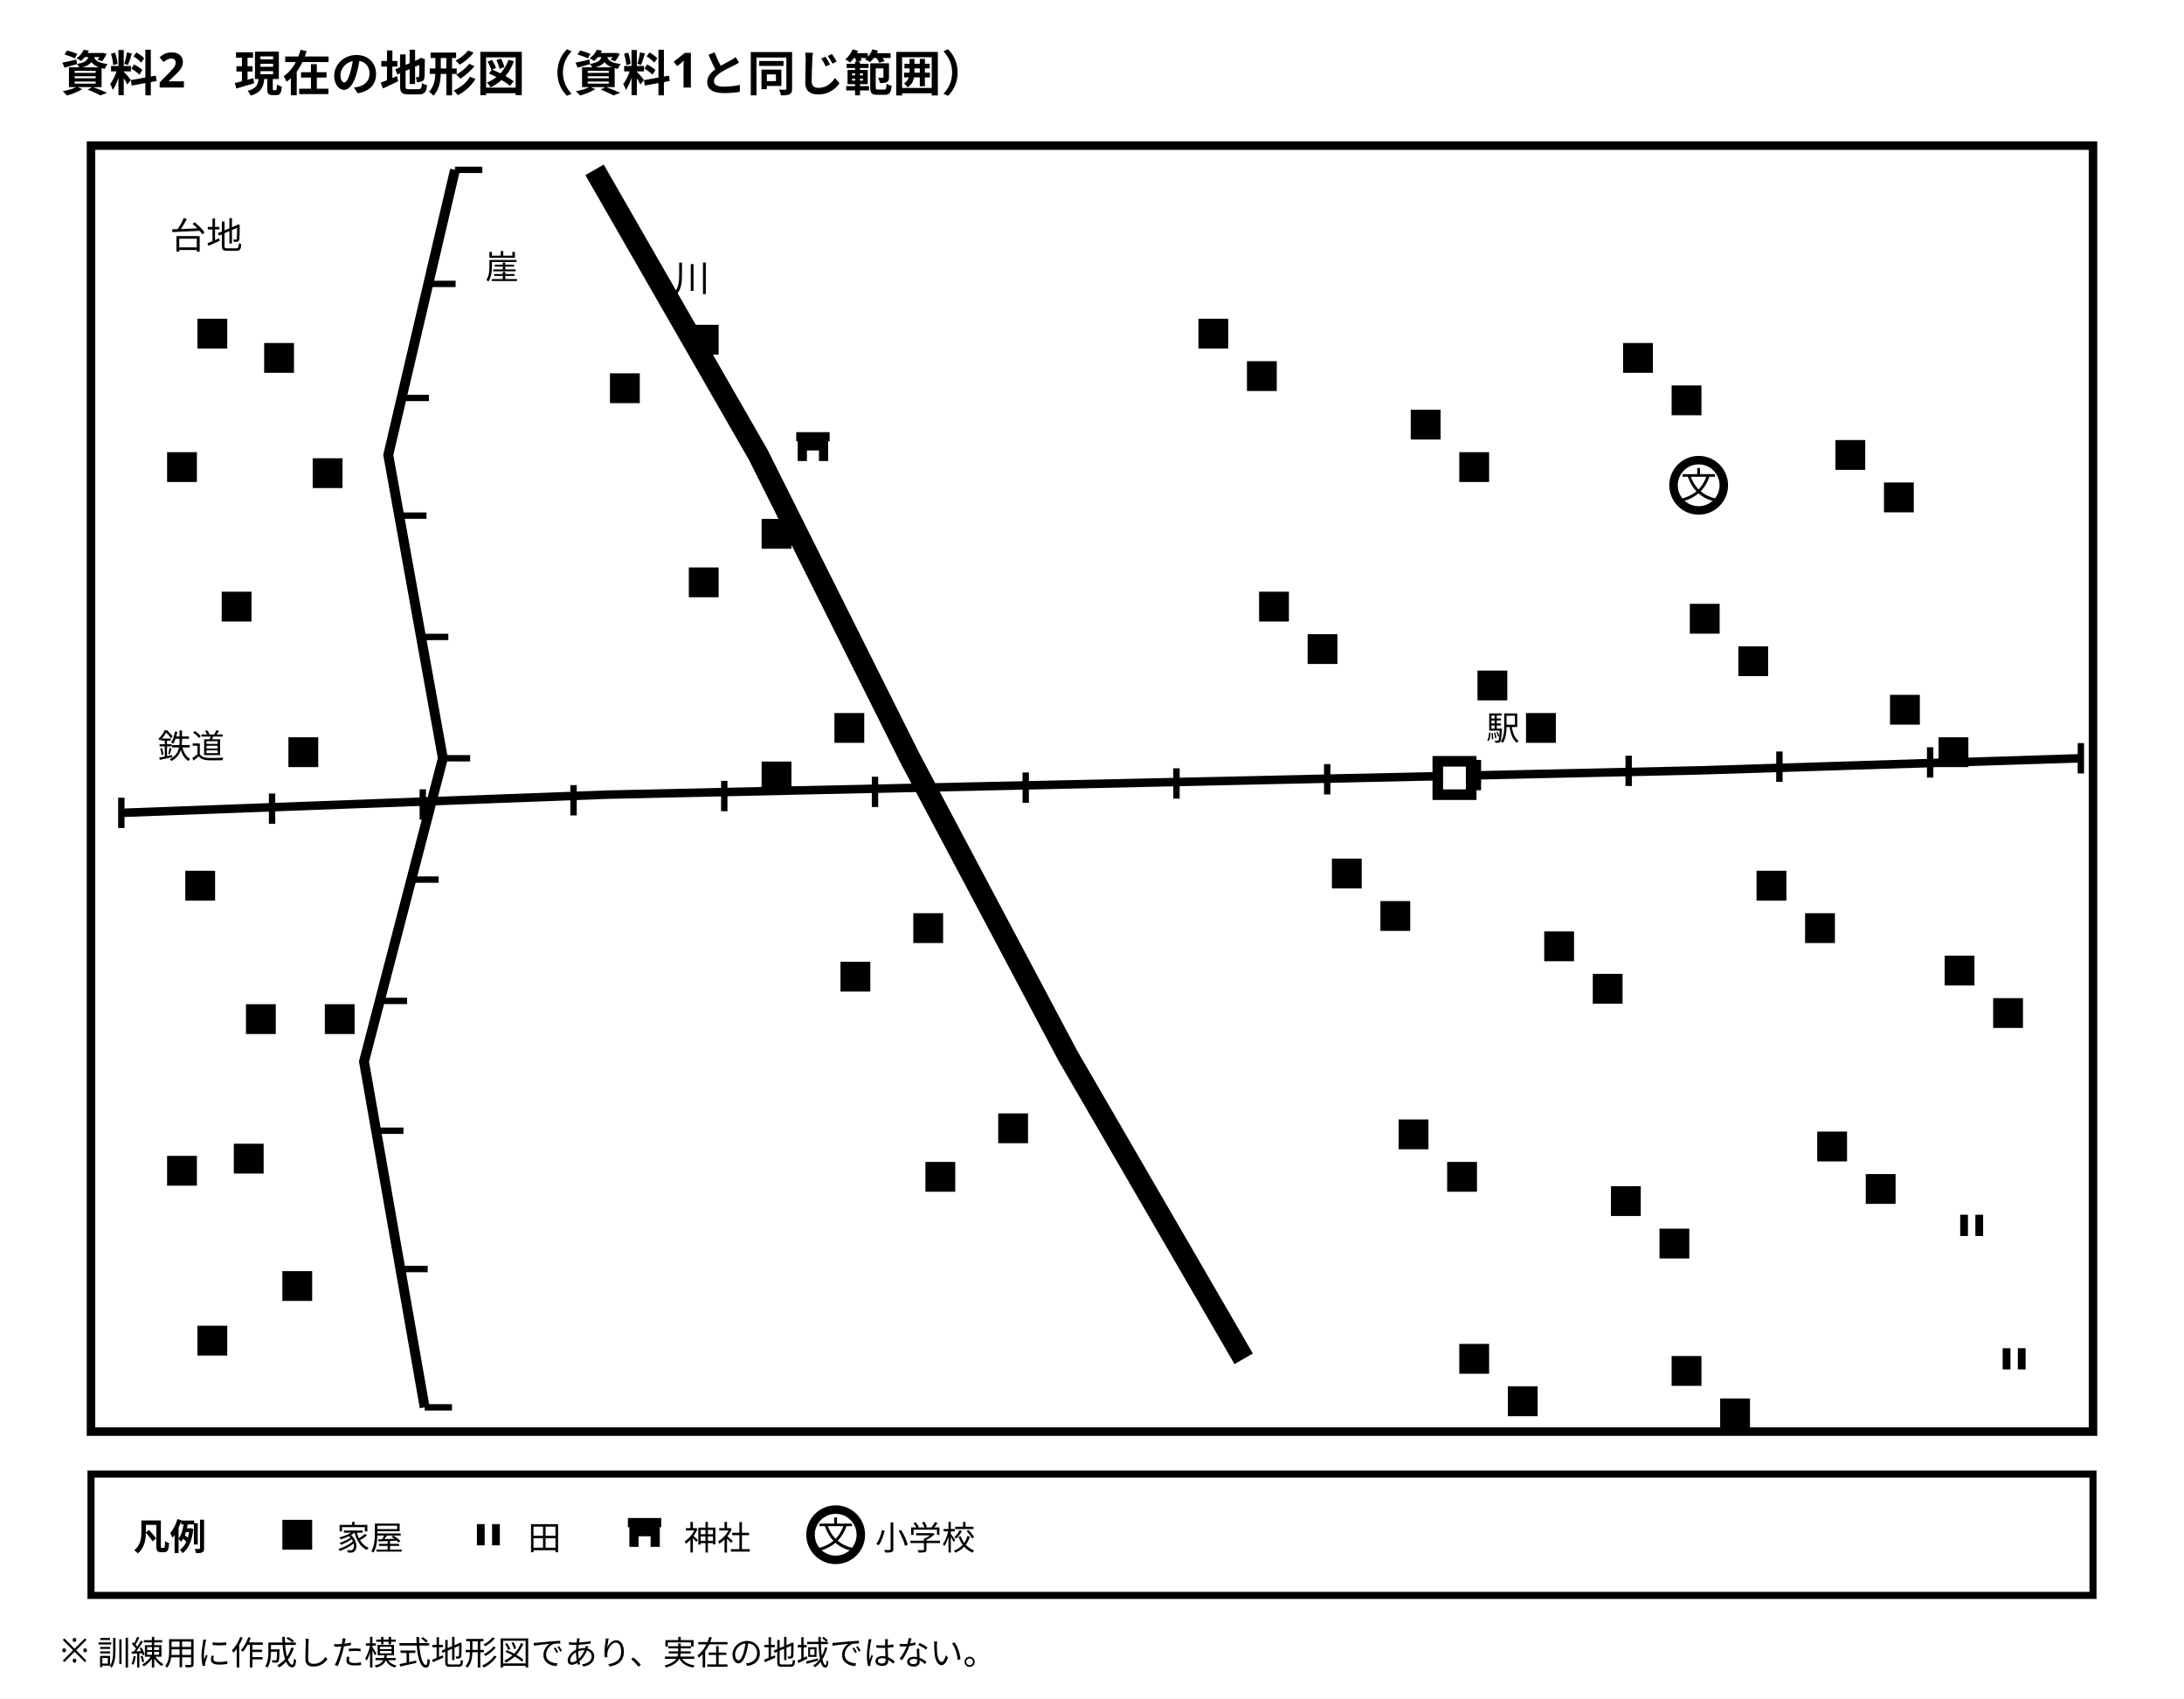
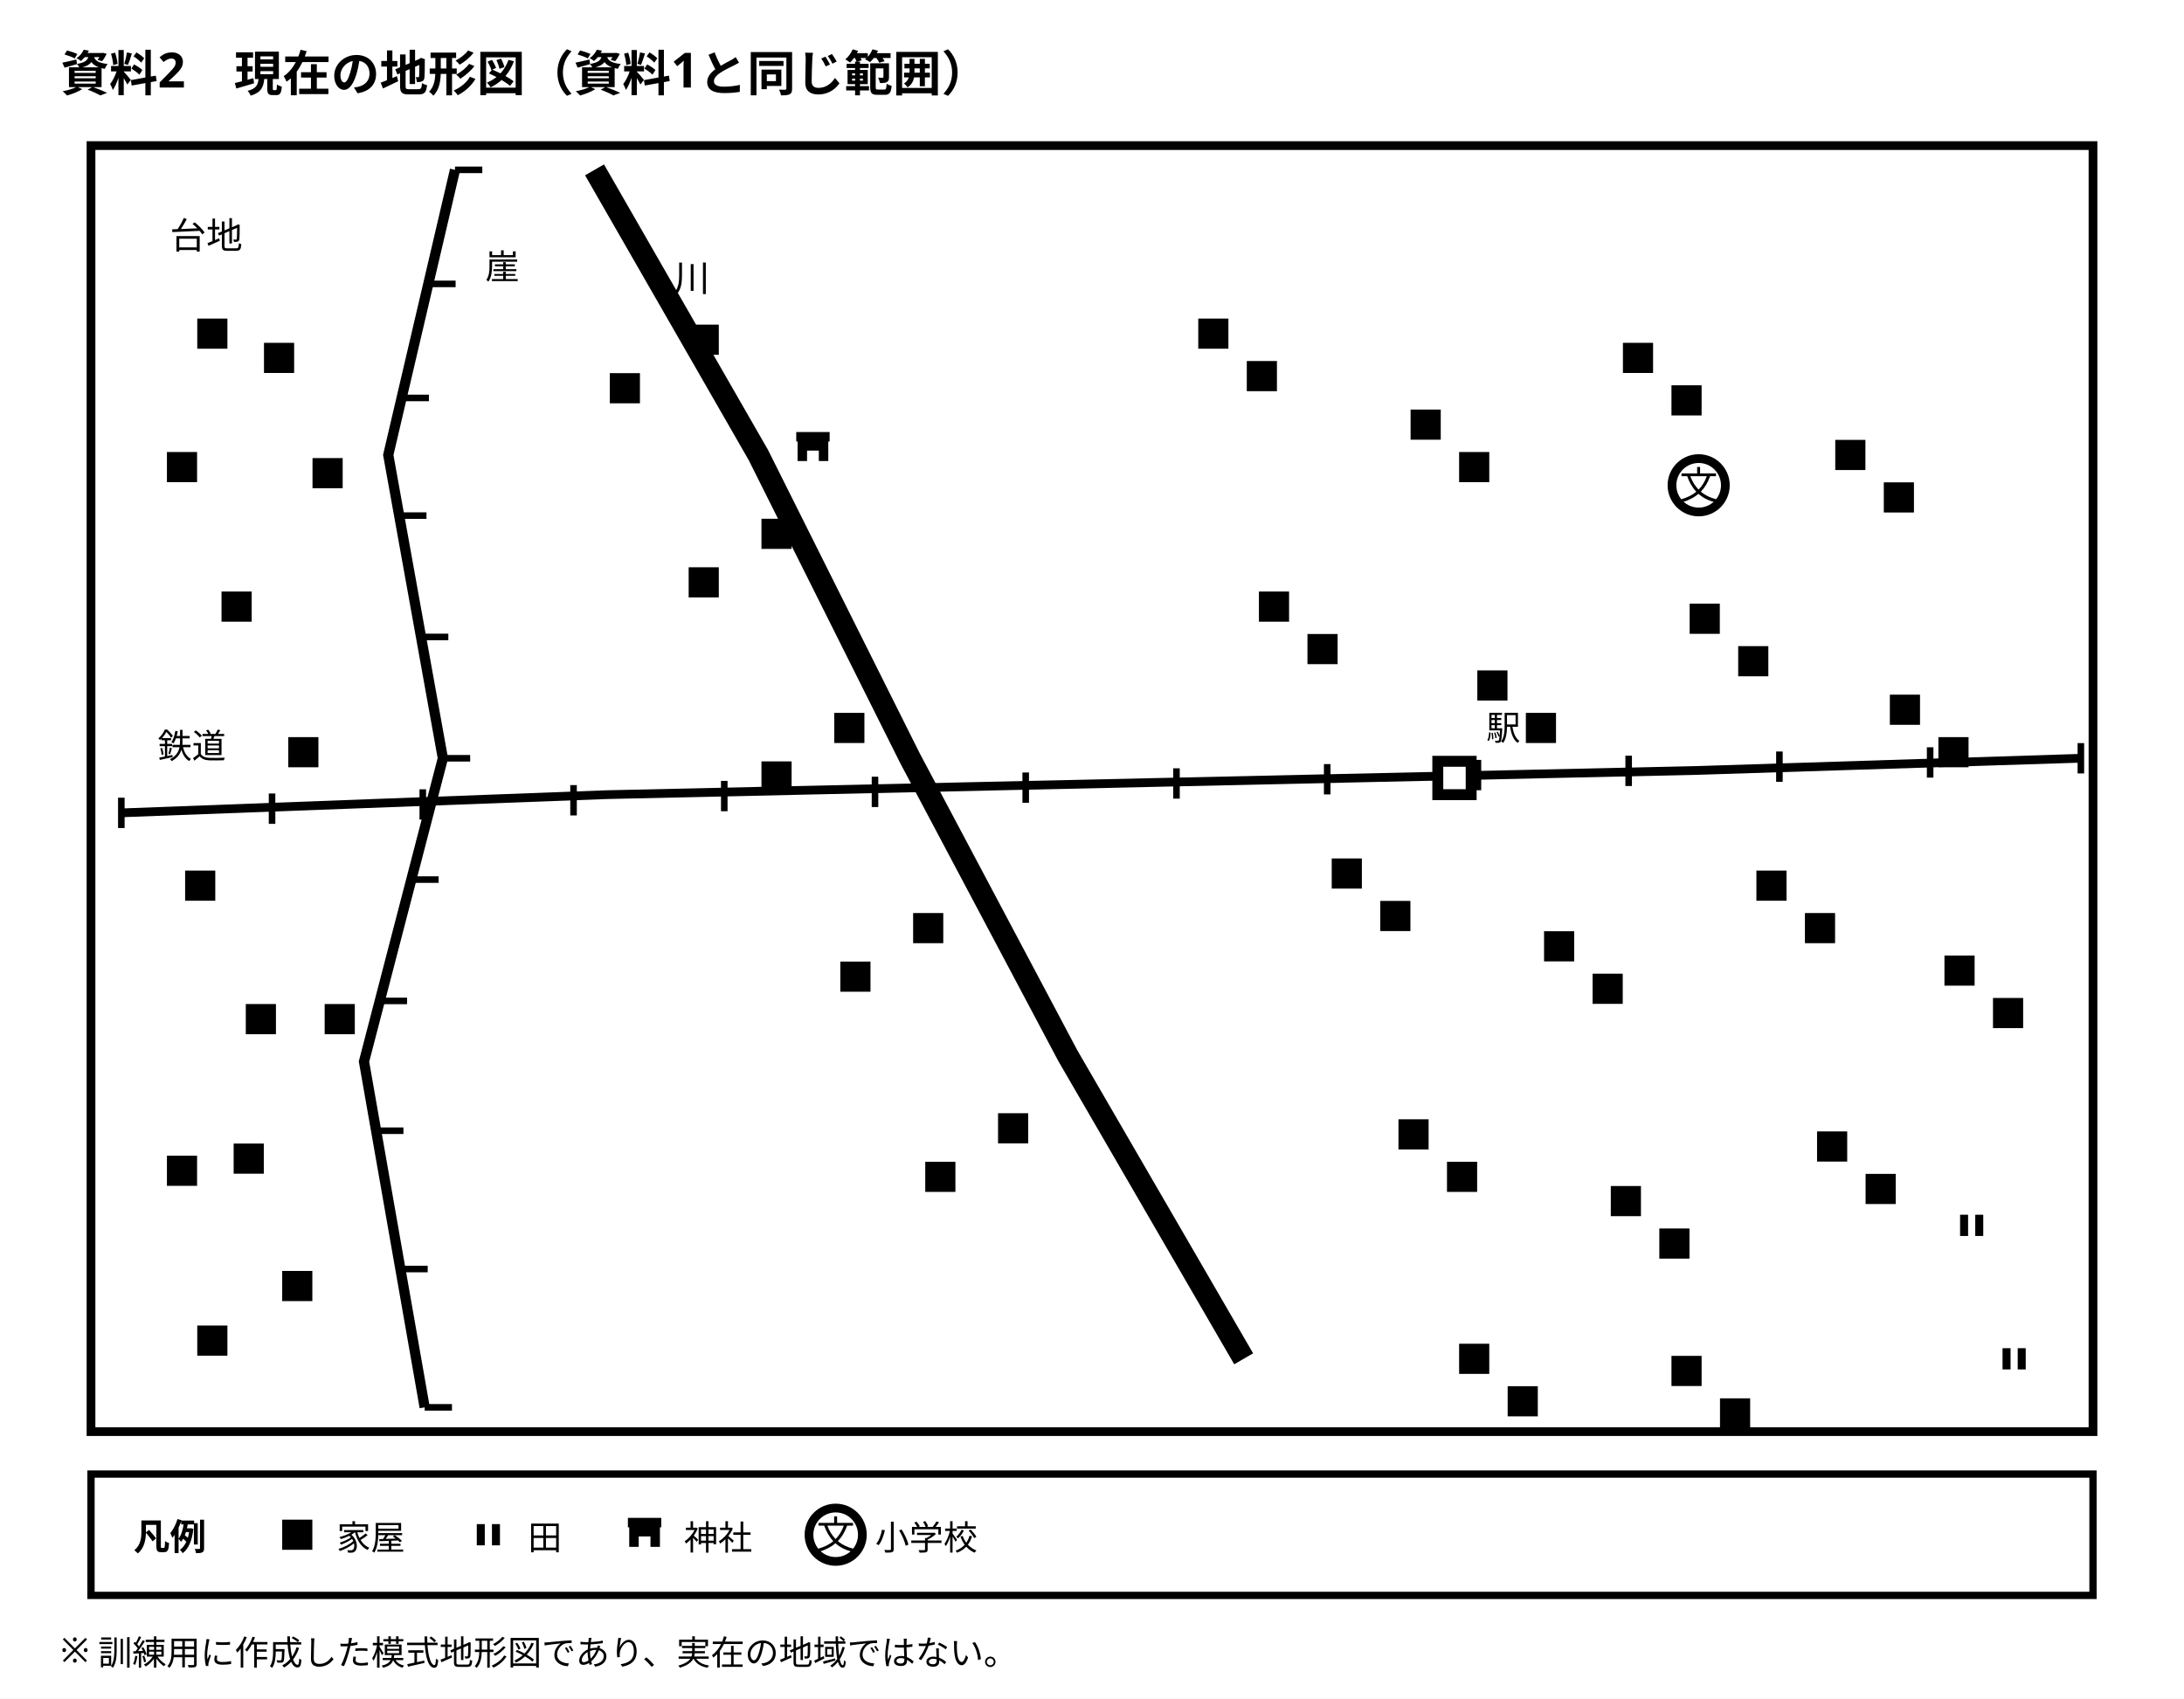
<svg xmlns="http://www.w3.org/2000/svg" viewBox="0 0 720 560" width="720" height="560" role="img" aria-label="現在の模式地形図">
  <defs>
    <pattern id="pDiag" width="8" height="8" patternUnits="userSpaceOnUse">
      <rect width="8" height="8" fill="#fff" />
-       <path d="M0 8 L8 0" stroke="#000" stroke-width="3.26" />
+       <path d="M0 8 L8 0" stroke="#000" stroke-width="3.36" />
    </pattern>
    <pattern id="pDiag2" width="8" height="8" patternUnits="userSpaceOnUse">
      <rect width="8" height="8" fill="#fff" />
-       <path d="M0 0 L8 8" stroke="#000" stroke-width="3.26" />
+       <path d="M0 0 L8 8" stroke="#000" stroke-width="3.36" />
    </pattern>
    <pattern id="pDot" width="8" height="8" patternUnits="userSpaceOnUse">
      <rect width="8" height="8" fill="#fff" />
      <circle cx="2" cy="2" r="1.3" fill="#000" />
      <circle cx="6" cy="6" r="1.3" fill="#000" />
    </pattern>
    <pattern id="pDotFine" width="5" height="5" patternUnits="userSpaceOnUse">
      <rect width="5" height="5" fill="#fff" />
      <circle cx="1.4" cy="1.4" r="0.9" fill="#000" />
    </pattern>
    <pattern id="pGrid" width="8" height="8" patternUnits="userSpaceOnUse">
      <rect width="8" height="8" fill="#fff" />
-       <path d="M0 4 H8 M4 0 V8" stroke="#000" stroke-width="2.1" />
+       <path d="M0 4 H8 M4 0 V8" stroke="#000" stroke-width="2.16" />
    </pattern>
    <pattern id="pWave" width="10" height="8" patternUnits="userSpaceOnUse">
      <rect width="10" height="8" fill="#fff" />
-       <path d="M0 5 q2.5 -3 5 0 t5 0" stroke="#000" stroke-width="2.1" fill="none" />
+       <path d="M0 5 q2.5 -3 5 0 t5 0" stroke="#000" stroke-width="2.16" fill="none" />
    </pattern>
  </defs>
  <rect width="720" height="560" fill="#fff" />
  <text x="20" y="30" font-size="16" text-anchor="start" font-weight="bold" font-family="'Hiragino Sans','Hiragino Kaku Gothic ProN','Yu Gothic','Meiryo',sans-serif" fill="#000">資料2　現在の地形図（資料1と同じ範囲）</text>
-   <rect x="30" y="48" width="660" height="424" fill="none" stroke="#000" stroke-width="2.8" />
-   <polyline points="196,56 250,150 300,250 352,348 410,448" fill="none" stroke="#000" stroke-width="6.98" />
+   <rect x="30" y="48" width="660" height="424" fill="none" stroke="#000" stroke-width="2.88" />
+   <polyline points="196,56 250,150 300,250 352,348 410,448" fill="none" stroke="#000" stroke-width="7.2" />
  <text x="222" y="96" font-size="12" text-anchor="start" font-weight="normal" font-family="'Hiragino Sans','Hiragino Kaku Gothic ProN','Yu Gothic','Meiryo',sans-serif" fill="#000">川</text>
-   <polyline points="150,56 128,150 146,250 120,350 140,464" fill="none" stroke="#000" stroke-width="3.26" />
-   <path d="M150 56 L159 56" stroke="#000" stroke-width="2.1" fill="none" />
-   <path d="M141.2 93.6 L150.2 93.6" stroke="#000" stroke-width="2.1" fill="none" />
-   <path d="M132.4 131.2 L141.4 131.2" stroke="#000" stroke-width="2.1" fill="none" />
-   <path d="M131.6 170 L140.6 170" stroke="#000" stroke-width="2.1" fill="none" />
-   <path d="M138.8 210 L147.8 210" stroke="#000" stroke-width="2.1" fill="none" />
-   <path d="M146 250 L155 250" stroke="#000" stroke-width="2.1" fill="none" />
-   <path d="M135.6 290 L144.6 290" stroke="#000" stroke-width="2.1" fill="none" />
-   <path d="M125.2 330 L134.2 330" stroke="#000" stroke-width="2.1" fill="none" />
-   <path d="M124 372.8 L133 372.8" stroke="#000" stroke-width="2.1" fill="none" />
-   <path d="M132 418.4 L141 418.4" stroke="#000" stroke-width="2.1" fill="none" />
-   <path d="M140 464 L149 464" stroke="#000" stroke-width="2.1" fill="none" />
+   <polyline points="150,56 128,150 146,250 120,350 140,464" fill="none" stroke="#000" stroke-width="3.36" />
+   <path d="M150 56 L159 56" stroke="#000" stroke-width="2.16" fill="none" />
+   <path d="M141.2 93.6 L150.2 93.6" stroke="#000" stroke-width="2.16" fill="none" />
+   <path d="M132.4 131.2 L141.4 131.2" stroke="#000" stroke-width="2.16" fill="none" />
+   <path d="M131.6 170 L140.6 170" stroke="#000" stroke-width="2.16" fill="none" />
+   <path d="M138.8 210 L147.8 210" stroke="#000" stroke-width="2.16" fill="none" />
+   <path d="M146 250 L155 250" stroke="#000" stroke-width="2.16" fill="none" />
+   <path d="M135.6 290 L144.6 290" stroke="#000" stroke-width="2.16" fill="none" />
+   <path d="M125.2 330 L134.2 330" stroke="#000" stroke-width="2.16" fill="none" />
+   <path d="M124 372.8 L133 372.8" stroke="#000" stroke-width="2.16" fill="none" />
+   <path d="M132 418.4 L141 418.4" stroke="#000" stroke-width="2.16" fill="none" />
+   <path d="M140 464 L149 464" stroke="#000" stroke-width="2.16" fill="none" />
  <text x="56" y="82" font-size="12" text-anchor="start" font-weight="normal" font-family="'Hiragino Sans','Hiragino Kaku Gothic ProN','Yu Gothic','Meiryo',sans-serif" fill="#000">台地</text>
-   <text x="160" y="92" font-size="11" text-anchor="start" font-weight="normal" font-family="'Hiragino Sans','Hiragino Kaku Gothic ProN','Yu Gothic','Meiryo',sans-serif" fill="#000">崖</text>
-   <rect x="228" y="108" width="8" height="8" fill="#000" stroke="#000" stroke-width="1.83" />
-   <rect x="252" y="172" width="8" height="8" fill="#000" stroke="#000" stroke-width="1.83" />
-   <rect x="276" y="236" width="8" height="8" fill="#000" stroke="#000" stroke-width="1.83" />
-   <rect x="302" y="302" width="8" height="8" fill="#000" stroke="#000" stroke-width="1.83" />
-   <rect x="330" y="368" width="8" height="8" fill="#000" stroke="#000" stroke-width="1.83" />
-   <rect x="202" y="124" width="8" height="8" fill="#000" stroke="#000" stroke-width="1.83" />
-   <rect x="228" y="188" width="8" height="8" fill="#000" stroke="#000" stroke-width="1.83" />
-   <rect x="252" y="252" width="8" height="8" fill="#000" stroke="#000" stroke-width="1.83" />
-   <rect x="278" y="318" width="8" height="8" fill="#000" stroke="#000" stroke-width="1.83" />
-   <rect x="306" y="384" width="8" height="8" fill="#000" stroke="#000" stroke-width="1.83" />
-   <rect x="396" y="106" width="8" height="8" fill="#000" stroke="#000" stroke-width="1.83" />
-   <rect x="412" y="120" width="8" height="8" fill="#000" stroke="#000" stroke-width="1.83" />
-   <rect x="466" y="136" width="8" height="8" fill="#000" stroke="#000" stroke-width="1.83" />
-   <rect x="482" y="150" width="8" height="8" fill="#000" stroke="#000" stroke-width="1.83" />
-   <rect x="536" y="114" width="8" height="8" fill="#000" stroke="#000" stroke-width="1.83" />
-   <rect x="552" y="128" width="8" height="8" fill="#000" stroke="#000" stroke-width="1.83" />
-   <rect x="606" y="146" width="8" height="8" fill="#000" stroke="#000" stroke-width="1.83" />
-   <rect x="622" y="160" width="8" height="8" fill="#000" stroke="#000" stroke-width="1.83" />
-   <rect x="416" y="196" width="8" height="8" fill="#000" stroke="#000" stroke-width="1.83" />
-   <rect x="432" y="210" width="8" height="8" fill="#000" stroke="#000" stroke-width="1.83" />
-   <rect x="488" y="222" width="8" height="8" fill="#000" stroke="#000" stroke-width="1.83" />
-   <rect x="504" y="236" width="8" height="8" fill="#000" stroke="#000" stroke-width="1.83" />
-   <rect x="558" y="200" width="8" height="8" fill="#000" stroke="#000" stroke-width="1.83" />
-   <rect x="574" y="214" width="8" height="8" fill="#000" stroke="#000" stroke-width="1.83" />
-   <rect x="624" y="230" width="8" height="8" fill="#000" stroke="#000" stroke-width="1.83" />
-   <rect x="640" y="244" width="8" height="8" fill="#000" stroke="#000" stroke-width="1.83" />
-   <rect x="440" y="284" width="8" height="8" fill="#000" stroke="#000" stroke-width="1.83" />
-   <rect x="456" y="298" width="8" height="8" fill="#000" stroke="#000" stroke-width="1.83" />
-   <rect x="510" y="308" width="8" height="8" fill="#000" stroke="#000" stroke-width="1.83" />
-   <rect x="526" y="322" width="8" height="8" fill="#000" stroke="#000" stroke-width="1.83" />
-   <rect x="580" y="288" width="8" height="8" fill="#000" stroke="#000" stroke-width="1.83" />
-   <rect x="596" y="302" width="8" height="8" fill="#000" stroke="#000" stroke-width="1.83" />
-   <rect x="642" y="316" width="8" height="8" fill="#000" stroke="#000" stroke-width="1.83" />
-   <rect x="658" y="330" width="8" height="8" fill="#000" stroke="#000" stroke-width="1.83" />
-   <rect x="462" y="370" width="8" height="8" fill="#000" stroke="#000" stroke-width="1.83" />
-   <rect x="478" y="384" width="8" height="8" fill="#000" stroke="#000" stroke-width="1.83" />
-   <rect x="532" y="392" width="8" height="8" fill="#000" stroke="#000" stroke-width="1.83" />
-   <rect x="548" y="406" width="8" height="8" fill="#000" stroke="#000" stroke-width="1.83" />
-   <rect x="600" y="374" width="8" height="8" fill="#000" stroke="#000" stroke-width="1.83" />
-   <rect x="616" y="388" width="8" height="8" fill="#000" stroke="#000" stroke-width="1.83" />
-   <rect x="482" y="444" width="8" height="8" fill="#000" stroke="#000" stroke-width="1.83" />
-   <rect x="498" y="458" width="8" height="8" fill="#000" stroke="#000" stroke-width="1.83" />
-   <rect x="552" y="448" width="8" height="8" fill="#000" stroke="#000" stroke-width="1.83" />
-   <rect x="568" y="462" width="8" height="8" fill="#000" stroke="#000" stroke-width="1.83" />
-   <rect x="66" y="106" width="8" height="8" fill="#000" stroke="#000" stroke-width="1.83" />
-   <rect x="74" y="196" width="8" height="8" fill="#000" stroke="#000" stroke-width="1.83" />
-   <rect x="62" y="288" width="8" height="8" fill="#000" stroke="#000" stroke-width="1.83" />
-   <rect x="78" y="378" width="8" height="8" fill="#000" stroke="#000" stroke-width="1.83" />
-   <rect x="66" y="438" width="8" height="8" fill="#000" stroke="#000" stroke-width="1.83" />
-   <rect x="104" y="152" width="8" height="8" fill="#000" stroke="#000" stroke-width="1.83" />
-   <rect x="96" y="244" width="8" height="8" fill="#000" stroke="#000" stroke-width="1.83" />
-   <rect x="108" y="332" width="8" height="8" fill="#000" stroke="#000" stroke-width="1.83" />
-   <rect x="94" y="420" width="8" height="8" fill="#000" stroke="#000" stroke-width="1.83" />
-   <rect x="56" y="150" width="8" height="8" fill="#000" stroke="#000" stroke-width="1.83" />
-   <rect x="88" y="114" width="8" height="8" fill="#000" stroke="#000" stroke-width="1.83" />
-   <rect x="82" y="332" width="8" height="8" fill="#000" stroke="#000" stroke-width="1.83" />
-   <rect x="56" y="382" width="8" height="8" fill="#000" stroke="#000" stroke-width="1.83" />
-   <path d="M647.5 400.5 v7 M652.5 400.5 v7" stroke="#000" stroke-width="2.56" fill="none" />
-   <path d="M661.5 444.5 v7 M666.5 444.5 v7" stroke="#000" stroke-width="2.56" fill="none" />
-   <path d="M262.5 144 h11 M263.5 147 h9 M264.5 144 v8 M271.5 144 v8" stroke="#000" stroke-width="3.03" fill="none" />
-   <circle cx="560" cy="160" r="8.29" fill="#fff" stroke="#000" stroke-width="2.8" />
-   <text x="560" y="164.26" font-size="11.84" text-anchor="middle" font-weight="normal" font-family="'Hiragino Sans','Hiragino Kaku Gothic ProN','Yu Gothic','Meiryo',sans-serif" fill="#000">文</text>
-   <polyline points="40,268 200,262 380,258 560,254 686,250" fill="none" stroke="#000" stroke-width="2.8" />
-   <path d="M40 263 L40 273" stroke="#000" stroke-width="2.1" fill="none" />
-   <path d="M89.69 261.62 L89.69 271.62" stroke="#000" stroke-width="2.1" fill="none" />
-   <path d="M139.38 260.23 L139.38 270.23" stroke="#000" stroke-width="2.1" fill="none" />
-   <path d="M189.08 258.85 L189.08 268.85" stroke="#000" stroke-width="2.1" fill="none" />
-   <path d="M238.77 257.46 L238.77 267.46" stroke="#000" stroke-width="2.1" fill="none" />
-   <path d="M288.46 256.08 L288.46 266.08" stroke="#000" stroke-width="2.1" fill="none" />
-   <path d="M338.15 254.69 L338.15 264.69" stroke="#000" stroke-width="2.1" fill="none" />
-   <path d="M387.85 253.31 L387.85 263.31" stroke="#000" stroke-width="2.1" fill="none" />
-   <path d="M437.54 251.92 L437.54 261.92" stroke="#000" stroke-width="2.1" fill="none" />
-   <path d="M487.23 250.54 L487.23 260.54" stroke="#000" stroke-width="2.1" fill="none" />
-   <path d="M536.92 249.15 L536.92 259.15" stroke="#000" stroke-width="2.1" fill="none" />
-   <path d="M586.62 247.77 L586.62 257.77" stroke="#000" stroke-width="2.1" fill="none" />
-   <path d="M636.31 246.38 L636.31 256.38" stroke="#000" stroke-width="2.1" fill="none" />
-   <path d="M686 245 L686 255" stroke="#000" stroke-width="2.1" fill="none" />
-   <text x="52" y="250" font-size="11" text-anchor="start" font-weight="normal" font-family="'Hiragino Sans','Hiragino Kaku Gothic ProN','Yu Gothic','Meiryo',sans-serif" fill="#000">鉄道</text>
-   <rect x="474" y="251" width="11" height="11" fill="#fff" stroke="#000" stroke-width="3.49" />
-   <text x="490" y="244" font-size="11" text-anchor="start" font-weight="normal" font-family="'Hiragino Sans','Hiragino Kaku Gothic ProN','Yu Gothic','Meiryo',sans-serif" fill="#000">駅</text>
-   <rect x="30" y="486" width="660" height="40" fill="none" stroke="#000" stroke-width="2.33" />
+   <text x="160" y="92" font-size="11.25" text-anchor="start" font-weight="normal" font-family="'Hiragino Sans','Hiragino Kaku Gothic ProN','Yu Gothic','Meiryo',sans-serif" fill="#000">崖</text>
+   <rect x="228" y="108" width="8" height="8" fill="#000" stroke="#000" stroke-width="1.94" />
+   <rect x="252" y="172" width="8" height="8" fill="#000" stroke="#000" stroke-width="1.94" />
+   <rect x="276" y="236" width="8" height="8" fill="#000" stroke="#000" stroke-width="1.94" />
+   <rect x="302" y="302" width="8" height="8" fill="#000" stroke="#000" stroke-width="1.94" />
+   <rect x="330" y="368" width="8" height="8" fill="#000" stroke="#000" stroke-width="1.94" />
+   <rect x="202" y="124" width="8" height="8" fill="#000" stroke="#000" stroke-width="1.94" />
+   <rect x="228" y="188" width="8" height="8" fill="#000" stroke="#000" stroke-width="1.94" />
+   <rect x="252" y="252" width="8" height="8" fill="#000" stroke="#000" stroke-width="1.94" />
+   <rect x="278" y="318" width="8" height="8" fill="#000" stroke="#000" stroke-width="1.94" />
+   <rect x="306" y="384" width="8" height="8" fill="#000" stroke="#000" stroke-width="1.94" />
+   <rect x="396" y="106" width="8" height="8" fill="#000" stroke="#000" stroke-width="1.94" />
+   <rect x="412" y="120" width="8" height="8" fill="#000" stroke="#000" stroke-width="1.94" />
+   <rect x="466" y="136" width="8" height="8" fill="#000" stroke="#000" stroke-width="1.94" />
+   <rect x="482" y="150" width="8" height="8" fill="#000" stroke="#000" stroke-width="1.94" />
+   <rect x="536" y="114" width="8" height="8" fill="#000" stroke="#000" stroke-width="1.94" />
+   <rect x="552" y="128" width="8" height="8" fill="#000" stroke="#000" stroke-width="1.94" />
+   <rect x="606" y="146" width="8" height="8" fill="#000" stroke="#000" stroke-width="1.94" />
+   <rect x="622" y="160" width="8" height="8" fill="#000" stroke="#000" stroke-width="1.94" />
+   <rect x="416" y="196" width="8" height="8" fill="#000" stroke="#000" stroke-width="1.94" />
+   <rect x="432" y="210" width="8" height="8" fill="#000" stroke="#000" stroke-width="1.94" />
+   <rect x="488" y="222" width="8" height="8" fill="#000" stroke="#000" stroke-width="1.94" />
+   <rect x="504" y="236" width="8" height="8" fill="#000" stroke="#000" stroke-width="1.94" />
+   <rect x="558" y="200" width="8" height="8" fill="#000" stroke="#000" stroke-width="1.94" />
+   <rect x="574" y="214" width="8" height="8" fill="#000" stroke="#000" stroke-width="1.94" />
+   <rect x="624" y="230" width="8" height="8" fill="#000" stroke="#000" stroke-width="1.94" />
+   <rect x="640" y="244" width="8" height="8" fill="#000" stroke="#000" stroke-width="1.94" />
+   <rect x="440" y="284" width="8" height="8" fill="#000" stroke="#000" stroke-width="1.94" />
+   <rect x="456" y="298" width="8" height="8" fill="#000" stroke="#000" stroke-width="1.94" />
+   <rect x="510" y="308" width="8" height="8" fill="#000" stroke="#000" stroke-width="1.94" />
+   <rect x="526" y="322" width="8" height="8" fill="#000" stroke="#000" stroke-width="1.94" />
+   <rect x="580" y="288" width="8" height="8" fill="#000" stroke="#000" stroke-width="1.94" />
+   <rect x="596" y="302" width="8" height="8" fill="#000" stroke="#000" stroke-width="1.94" />
+   <rect x="642" y="316" width="8" height="8" fill="#000" stroke="#000" stroke-width="1.94" />
+   <rect x="658" y="330" width="8" height="8" fill="#000" stroke="#000" stroke-width="1.94" />
+   <rect x="462" y="370" width="8" height="8" fill="#000" stroke="#000" stroke-width="1.94" />
+   <rect x="478" y="384" width="8" height="8" fill="#000" stroke="#000" stroke-width="1.94" />
+   <rect x="532" y="392" width="8" height="8" fill="#000" stroke="#000" stroke-width="1.94" />
+   <rect x="548" y="406" width="8" height="8" fill="#000" stroke="#000" stroke-width="1.94" />
+   <rect x="600" y="374" width="8" height="8" fill="#000" stroke="#000" stroke-width="1.94" />
+   <rect x="616" y="388" width="8" height="8" fill="#000" stroke="#000" stroke-width="1.94" />
+   <rect x="482" y="444" width="8" height="8" fill="#000" stroke="#000" stroke-width="1.94" />
+   <rect x="498" y="458" width="8" height="8" fill="#000" stroke="#000" stroke-width="1.94" />
+   <rect x="552" y="448" width="8" height="8" fill="#000" stroke="#000" stroke-width="1.94" />
+   <rect x="568" y="462" width="8" height="8" fill="#000" stroke="#000" stroke-width="1.94" />
+   <rect x="66" y="106" width="8" height="8" fill="#000" stroke="#000" stroke-width="1.94" />
+   <rect x="74" y="196" width="8" height="8" fill="#000" stroke="#000" stroke-width="1.94" />
+   <rect x="62" y="288" width="8" height="8" fill="#000" stroke="#000" stroke-width="1.94" />
+   <rect x="78" y="378" width="8" height="8" fill="#000" stroke="#000" stroke-width="1.94" />
+   <rect x="66" y="438" width="8" height="8" fill="#000" stroke="#000" stroke-width="1.94" />
+   <rect x="104" y="152" width="8" height="8" fill="#000" stroke="#000" stroke-width="1.94" />
+   <rect x="96" y="244" width="8" height="8" fill="#000" stroke="#000" stroke-width="1.94" />
+   <rect x="108" y="332" width="8" height="8" fill="#000" stroke="#000" stroke-width="1.94" />
+   <rect x="94" y="420" width="8" height="8" fill="#000" stroke="#000" stroke-width="1.94" />
+   <rect x="56" y="150" width="8" height="8" fill="#000" stroke="#000" stroke-width="1.94" />
+   <rect x="88" y="114" width="8" height="8" fill="#000" stroke="#000" stroke-width="1.94" />
+   <rect x="82" y="332" width="8" height="8" fill="#000" stroke="#000" stroke-width="1.94" />
+   <rect x="56" y="382" width="8" height="8" fill="#000" stroke="#000" stroke-width="1.94" />
+   <path d="M647.5 400.5 v7 M652.5 400.5 v7" stroke="#000" stroke-width="2.64" fill="none" />
+   <path d="M661.5 444.5 v7 M666.5 444.5 v7" stroke="#000" stroke-width="2.64" fill="none" />
+   <path d="M262.5 144 h11 M263.5 147 h9 M264.5 144 v8 M271.5 144 v8" stroke="#000" stroke-width="3.12" fill="none" />
+   <circle cx="560" cy="160" r="8.8" fill="#fff" stroke="#000" stroke-width="2.88" />
+   <text x="560" y="164.52" font-size="12.57" text-anchor="middle" font-weight="normal" font-family="'Hiragino Sans','Hiragino Kaku Gothic ProN','Yu Gothic','Meiryo',sans-serif" fill="#000">文</text>
+   <polyline points="40,268 200,262 380,258 560,254 686,250" fill="none" stroke="#000" stroke-width="2.88" />
+   <path d="M40 263 L40 273" stroke="#000" stroke-width="2.16" fill="none" />
+   <path d="M89.69 261.62 L89.69 271.62" stroke="#000" stroke-width="2.16" fill="none" />
+   <path d="M139.38 260.23 L139.38 270.23" stroke="#000" stroke-width="2.16" fill="none" />
+   <path d="M189.08 258.85 L189.08 268.85" stroke="#000" stroke-width="2.16" fill="none" />
+   <path d="M238.77 257.46 L238.77 267.46" stroke="#000" stroke-width="2.16" fill="none" />
+   <path d="M288.46 256.08 L288.46 266.08" stroke="#000" stroke-width="2.16" fill="none" />
+   <path d="M338.15 254.69 L338.15 264.69" stroke="#000" stroke-width="2.16" fill="none" />
+   <path d="M387.85 253.31 L387.85 263.31" stroke="#000" stroke-width="2.16" fill="none" />
+   <path d="M437.54 251.92 L437.54 261.92" stroke="#000" stroke-width="2.16" fill="none" />
+   <path d="M487.23 250.54 L487.23 260.54" stroke="#000" stroke-width="2.16" fill="none" />
+   <path d="M536.92 249.15 L536.92 259.15" stroke="#000" stroke-width="2.16" fill="none" />
+   <path d="M586.62 247.77 L586.62 257.77" stroke="#000" stroke-width="2.16" fill="none" />
+   <path d="M636.31 246.38 L636.31 256.38" stroke="#000" stroke-width="2.16" fill="none" />
+   <path d="M686 245 L686 255" stroke="#000" stroke-width="2.16" fill="none" />
+   <text x="52" y="250" font-size="11.25" text-anchor="start" font-weight="normal" font-family="'Hiragino Sans','Hiragino Kaku Gothic ProN','Yu Gothic','Meiryo',sans-serif" fill="#000">鉄道</text>
+   <rect x="474" y="251" width="11" height="11" fill="#fff" stroke="#000" stroke-width="3.6" />
+   <text x="490" y="244" font-size="11.25" text-anchor="start" font-weight="normal" font-family="'Hiragino Sans','Hiragino Kaku Gothic ProN','Yu Gothic','Meiryo',sans-serif" fill="#000">駅</text>
+   <rect x="30" y="486" width="660" height="40" fill="none" stroke="#000" stroke-width="2.4" />
  <text x="44" y="511" font-size="12" text-anchor="start" font-weight="bold" font-family="'Hiragino Sans','Hiragino Kaku Gothic ProN','Yu Gothic','Meiryo',sans-serif" fill="#000">凡例</text>
-   <rect x="94" y="502" width="8" height="8" fill="#000" stroke="#000" stroke-width="1.83" />
-   <text x="111" y="511" font-size="11" text-anchor="start" font-weight="normal" font-family="'Hiragino Sans','Hiragino Kaku Gothic ProN','Yu Gothic','Meiryo',sans-serif" fill="#000">家屋</text>
-   <path d="M158.5 502.5 v7 M163.5 502.5 v7" stroke="#000" stroke-width="2.56" fill="none" />
-   <text x="174" y="511" font-size="11" text-anchor="start" font-weight="normal" font-family="'Hiragino Sans','Hiragino Kaku Gothic ProN','Yu Gothic','Meiryo',sans-serif" fill="#000">田</text>
-   <path d="M207 502 h11 M208 505 h9 M209 502 v8 M216 502 v8" stroke="#000" stroke-width="3.03" fill="none" />
-   <text x="225.5" y="511" font-size="11" text-anchor="start" font-weight="normal" font-family="'Hiragino Sans','Hiragino Kaku Gothic ProN','Yu Gothic','Meiryo',sans-serif" fill="#000">神社</text>
-   <circle cx="275.5" cy="506" r="8.29" fill="#fff" stroke="#000" stroke-width="2.8" />
-   <text x="275.5" y="510.26" font-size="11.84" text-anchor="middle" font-weight="normal" font-family="'Hiragino Sans','Hiragino Kaku Gothic ProN','Yu Gothic','Meiryo',sans-serif" fill="#000">文</text>
-   <text x="288.5" y="511" font-size="11" text-anchor="start" font-weight="normal" font-family="'Hiragino Sans','Hiragino Kaku Gothic ProN','Yu Gothic','Meiryo',sans-serif" fill="#000">小学校</text>
-   <text x="20" y="548" font-size="11" text-anchor="start" font-weight="normal" font-family="'Hiragino Sans','Hiragino Kaku Gothic ProN','Yu Gothic','Meiryo',sans-serif" fill="#000">※ 訓練用に作成した模式地形図であり、実在の地域ではない。</text>
+   <rect x="94" y="502" width="8" height="8" fill="#000" stroke="#000" stroke-width="1.94" />
+   <text x="111" y="511" font-size="11.25" text-anchor="start" font-weight="normal" font-family="'Hiragino Sans','Hiragino Kaku Gothic ProN','Yu Gothic','Meiryo',sans-serif" fill="#000">家屋</text>
+   <path d="M158.5 502.5 v7 M163.5 502.5 v7" stroke="#000" stroke-width="2.64" fill="none" />
+   <text x="174" y="511" font-size="11.25" text-anchor="start" font-weight="normal" font-family="'Hiragino Sans','Hiragino Kaku Gothic ProN','Yu Gothic','Meiryo',sans-serif" fill="#000">田</text>
+   <path d="M207 502 h11 M208 505 h9 M209 502 v8 M216 502 v8" stroke="#000" stroke-width="3.12" fill="none" />
+   <text x="225.5" y="511" font-size="11.25" text-anchor="start" font-weight="normal" font-family="'Hiragino Sans','Hiragino Kaku Gothic ProN','Yu Gothic','Meiryo',sans-serif" fill="#000">神社</text>
+   <circle cx="275.5" cy="506" r="8.8" fill="#fff" stroke="#000" stroke-width="2.88" />
+   <text x="275.5" y="510.52" font-size="12.57" text-anchor="middle" font-weight="normal" font-family="'Hiragino Sans','Hiragino Kaku Gothic ProN','Yu Gothic','Meiryo',sans-serif" fill="#000">文</text>
+   <text x="288.5" y="511" font-size="11.25" text-anchor="start" font-weight="normal" font-family="'Hiragino Sans','Hiragino Kaku Gothic ProN','Yu Gothic','Meiryo',sans-serif" fill="#000">小学校</text>
+   <text x="20" y="548" font-size="11.25" text-anchor="start" font-weight="normal" font-family="'Hiragino Sans','Hiragino Kaku Gothic ProN','Yu Gothic','Meiryo',sans-serif" fill="#000">※ 訓練用に作成した模式地形図であり、実在の地域ではない。</text>
</svg>
